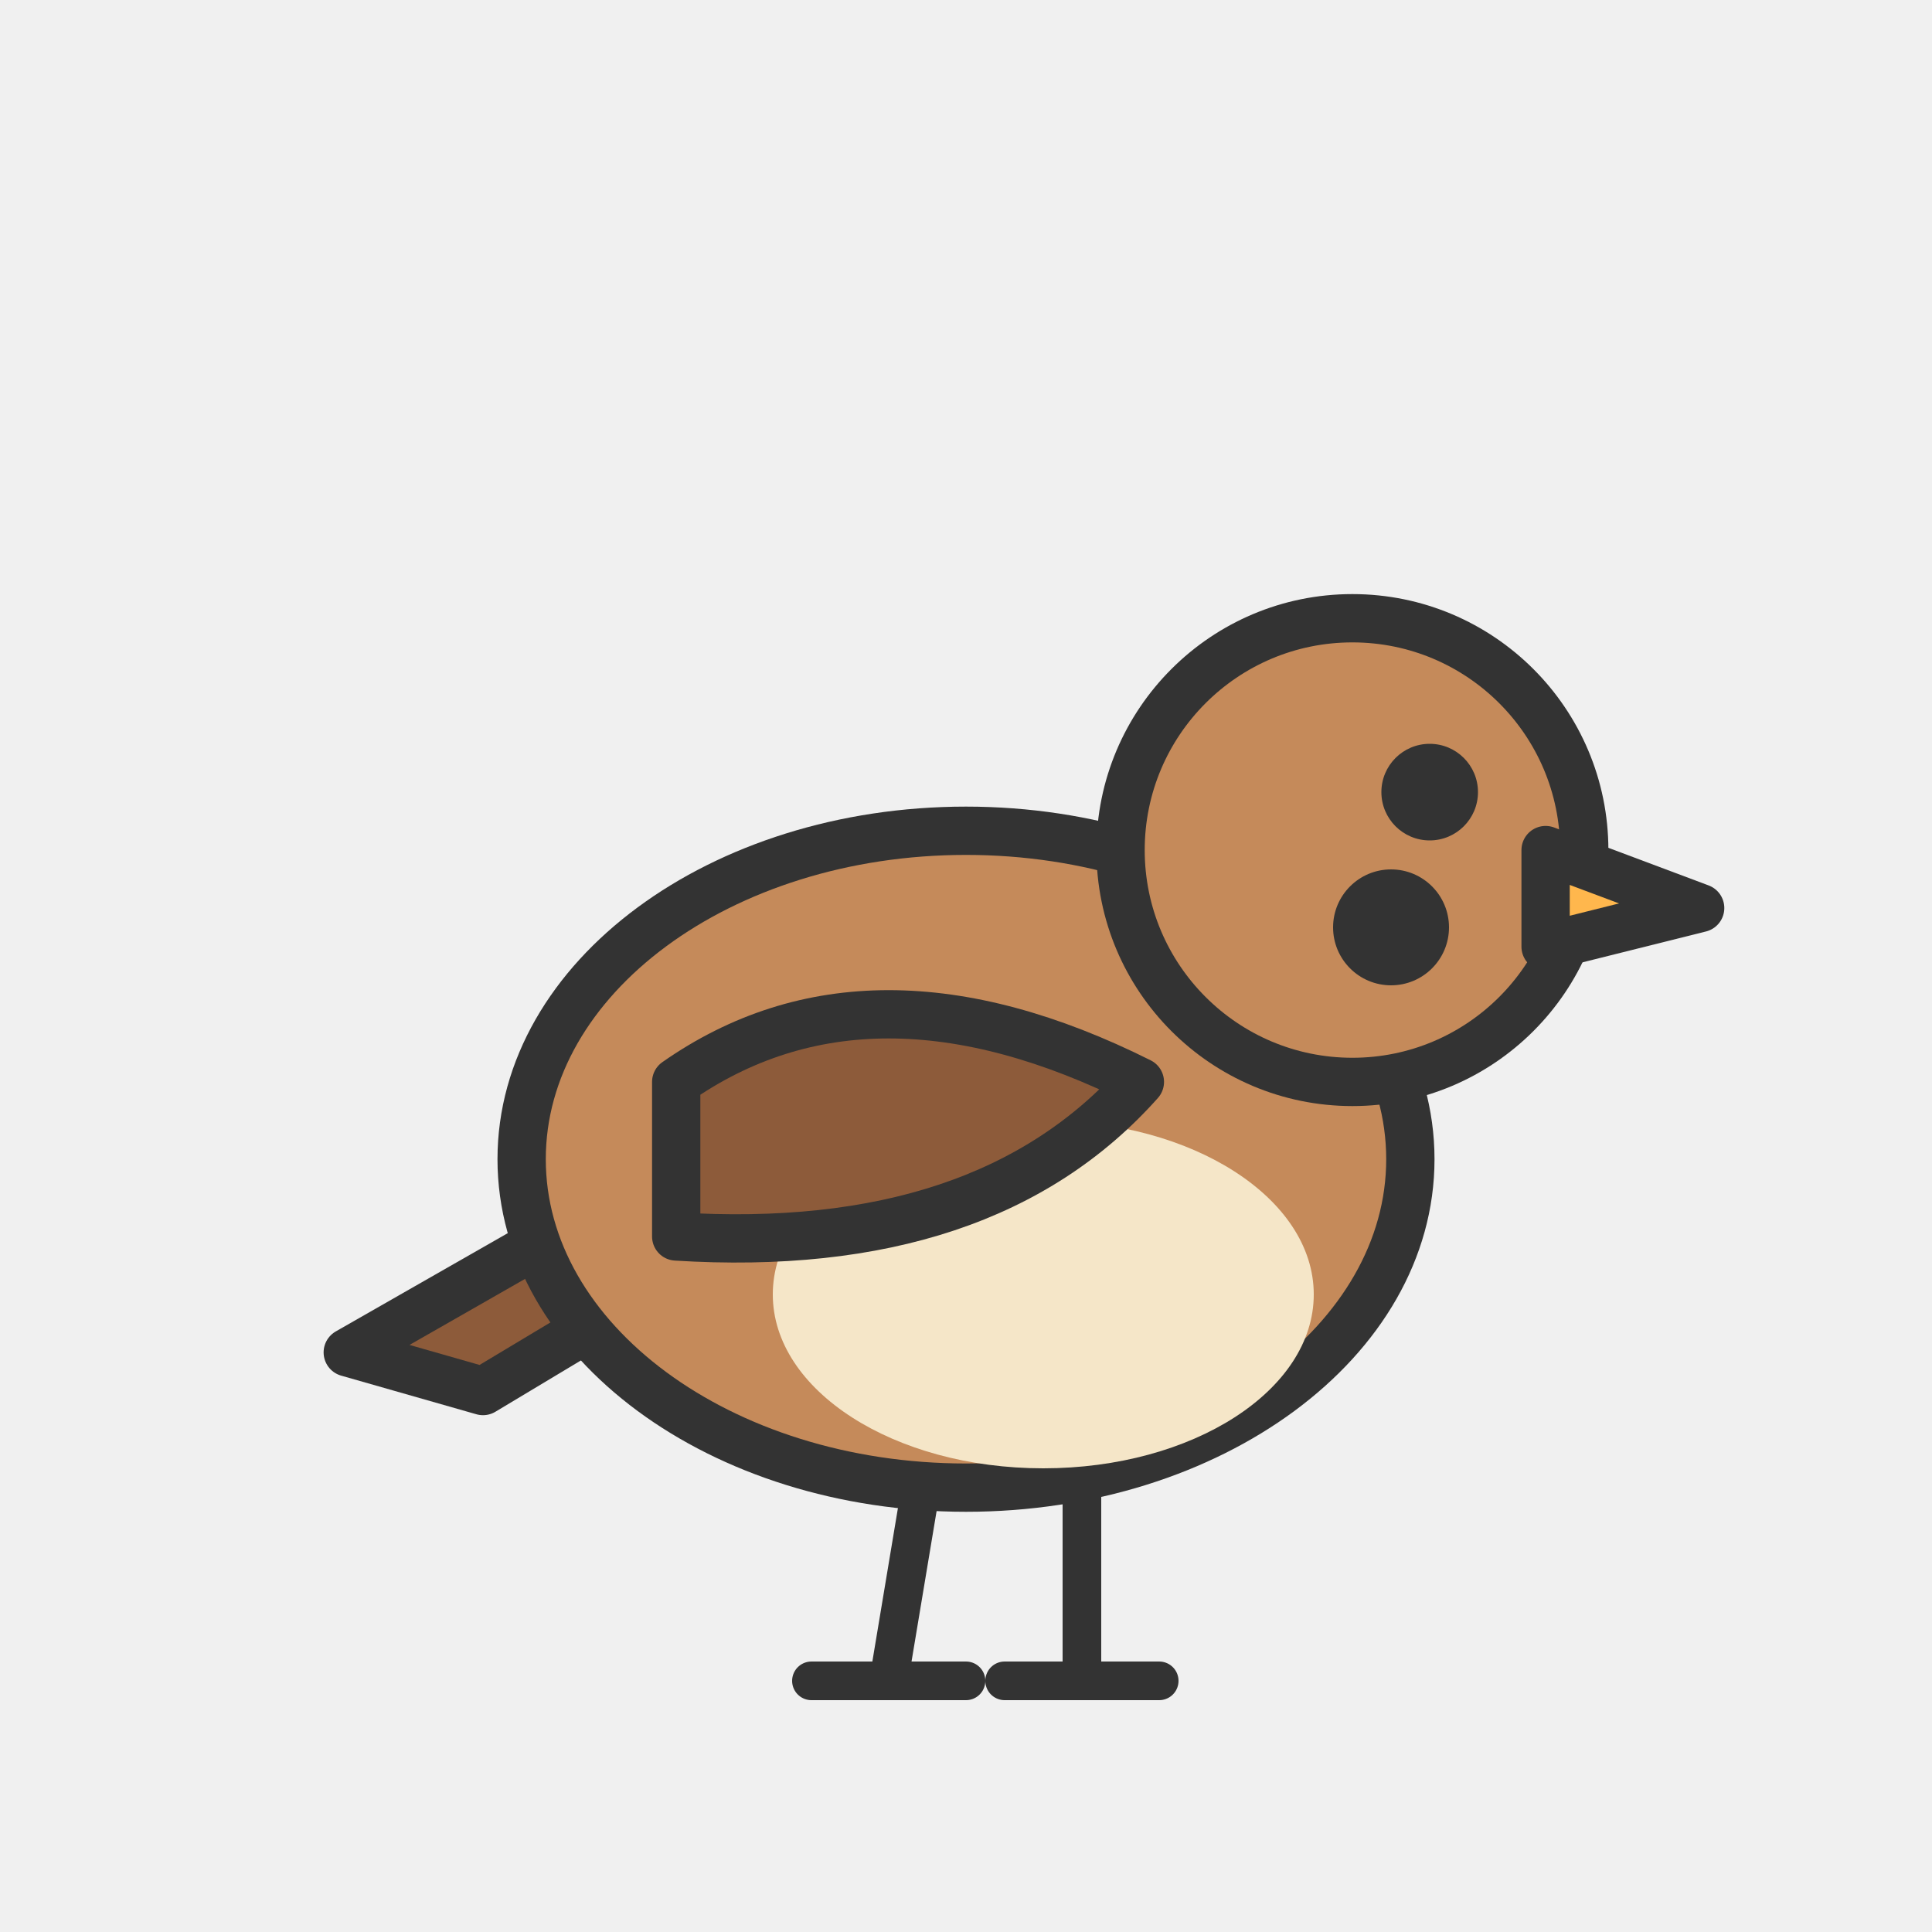
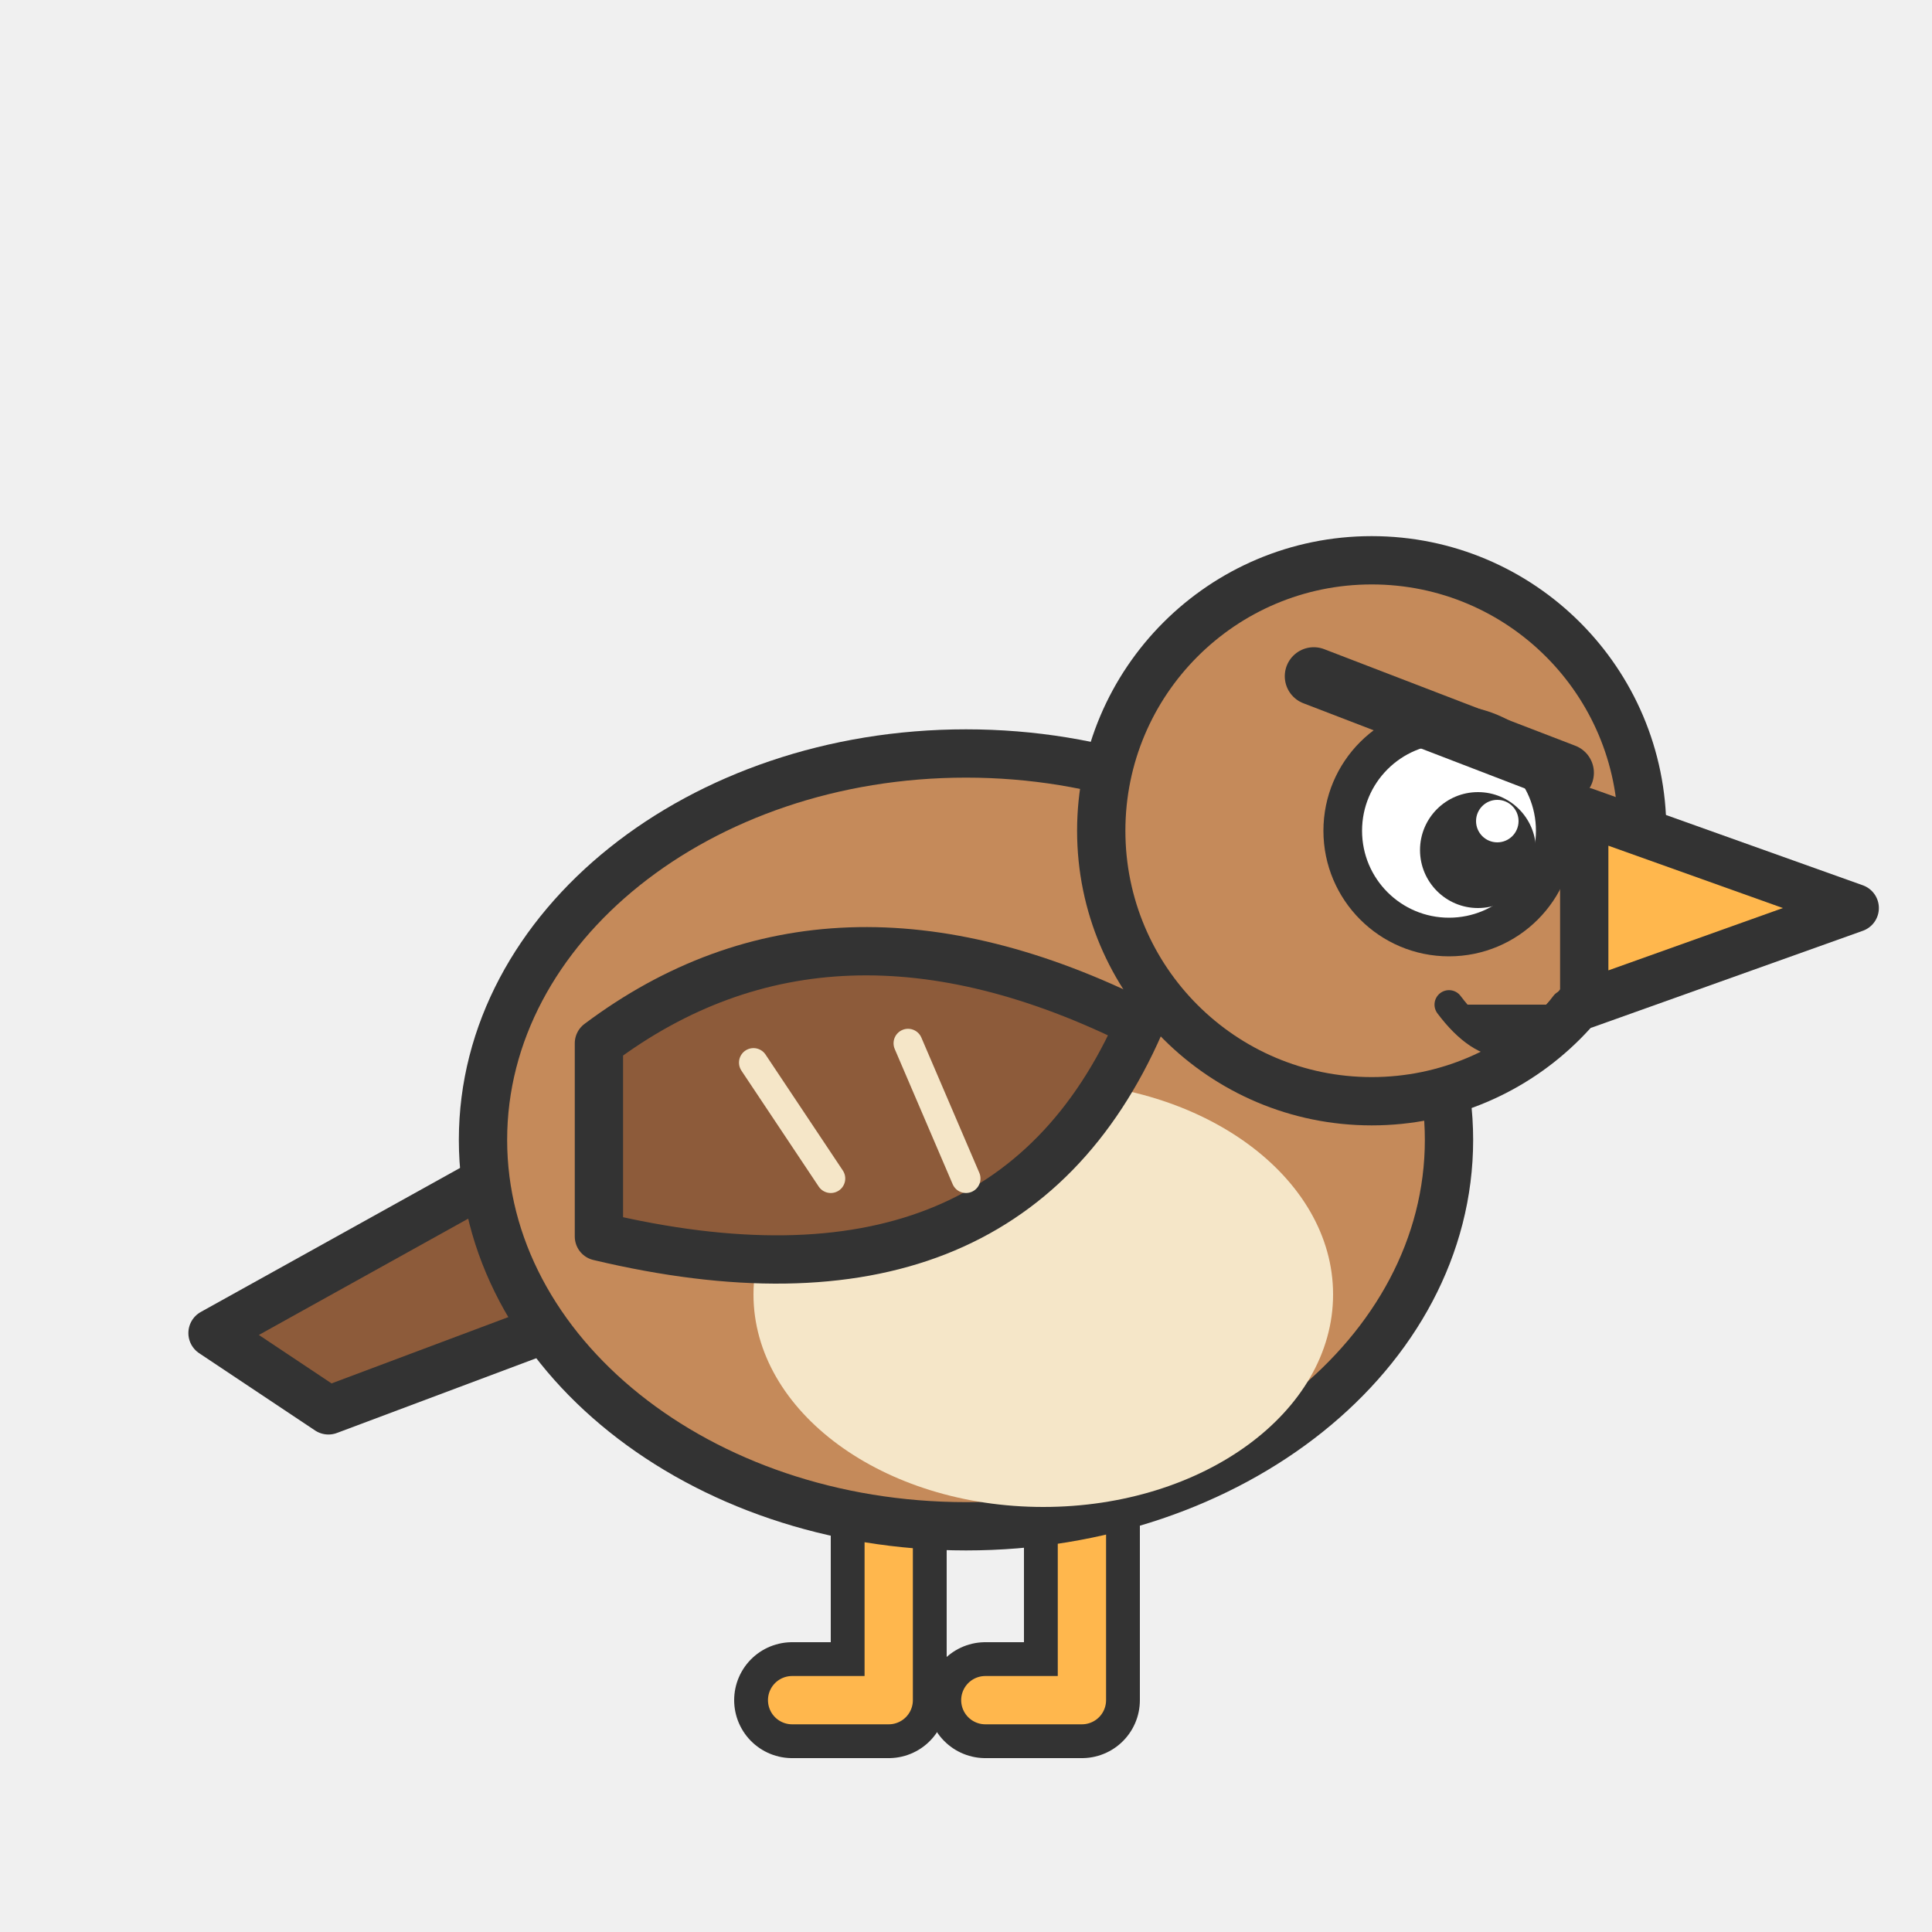
<svg xmlns="http://www.w3.org/2000/svg" viewBox="0 0 200 200">
+   <g stroke-linejoin="round" stroke-linecap="round" fill="none">
+     <path d="M92 158 L92 176 L82 176" stroke="#333" stroke-width="12" />
+     <path d="M112 158 L112 176 L102 176" stroke="#333" stroke-width="12" />
+     <path d="M92 158 L92 176 L82 176" stroke="#FFB74D" stroke-width="5" />
+     <path d="M112 158 L112 176 L102 176" stroke="#FFB74D" stroke-width="5" />
+   </g>
  <g stroke="#333" stroke-width="5" stroke-linejoin="round" stroke-linecap="round">
-     <path d="M96 150 L92 174 L84 174 M92 174 L100 174 M112 150 L112 174 L104 174 M112 174 L120 174" fill="none" stroke-width="4" />
-     <path d="M64 124 L36 140 L50 144 L70 132 Z" fill="#8D5B3A" />
-     <ellipse cx="100" cy="120" rx="46" ry="34" fill="#C58A5A" />
-     <ellipse cx="108" cy="134" rx="28" ry="18" fill="#F5E6C8" stroke="none" />
-     <path d="M70 112 Q90 98 118 112 Q102 130 70 128 Z" fill="#8D5B3A" />
-     <circle cx="140" cy="88" r="24" fill="#C58A5A" />
-     <path d="M160 88 L176 94 L160 98 Z" fill="#FFB74D" />
-     <circle cx="144" cy="96" r="6" fill="#333" stroke="none" />
-     <circle cx="148" cy="82" r="5" fill="#333" stroke="none" />
+     <path d="M58 118 L22 138 L34 146 L66 134 Z" fill="#8D5B3A" />
+     <ellipse cx="100" cy="118" rx="50" ry="40" fill="#C58A5A" />
+     <ellipse cx="108" cy="134" rx="30" ry="22" fill="#F5E6C8" stroke="none" />
+     <path d="M62 108 Q86 90 118 106 Q104 138 62 128 Z" fill="#8D5B3A" />
+     <path d="M78 110 L86 122 M94 108 L100 122" fill="none" stroke="#F5E6C8" stroke-width="3" />
+     <circle cx="142" cy="86" r="28" fill="#C58A5A" />
+     <path d="M164 84 L192 94 L164 104 Z" fill="#FFB74D" />
+     <path d="M150 104 Q156 112 162 104" fill="#333" stroke-width="3" />
+     <circle cx="150" cy="86" r="11" fill="#fff" stroke-width="4" />
+     <circle cx="153" cy="88" r="6" fill="#333" stroke="none" />
+     <circle cx="155" cy="85" r="2.2" fill="#fff" stroke="none" />
+     <path d="M136 70 L162 80" fill="none" stroke-width="6" />
  </g>
</svg>
